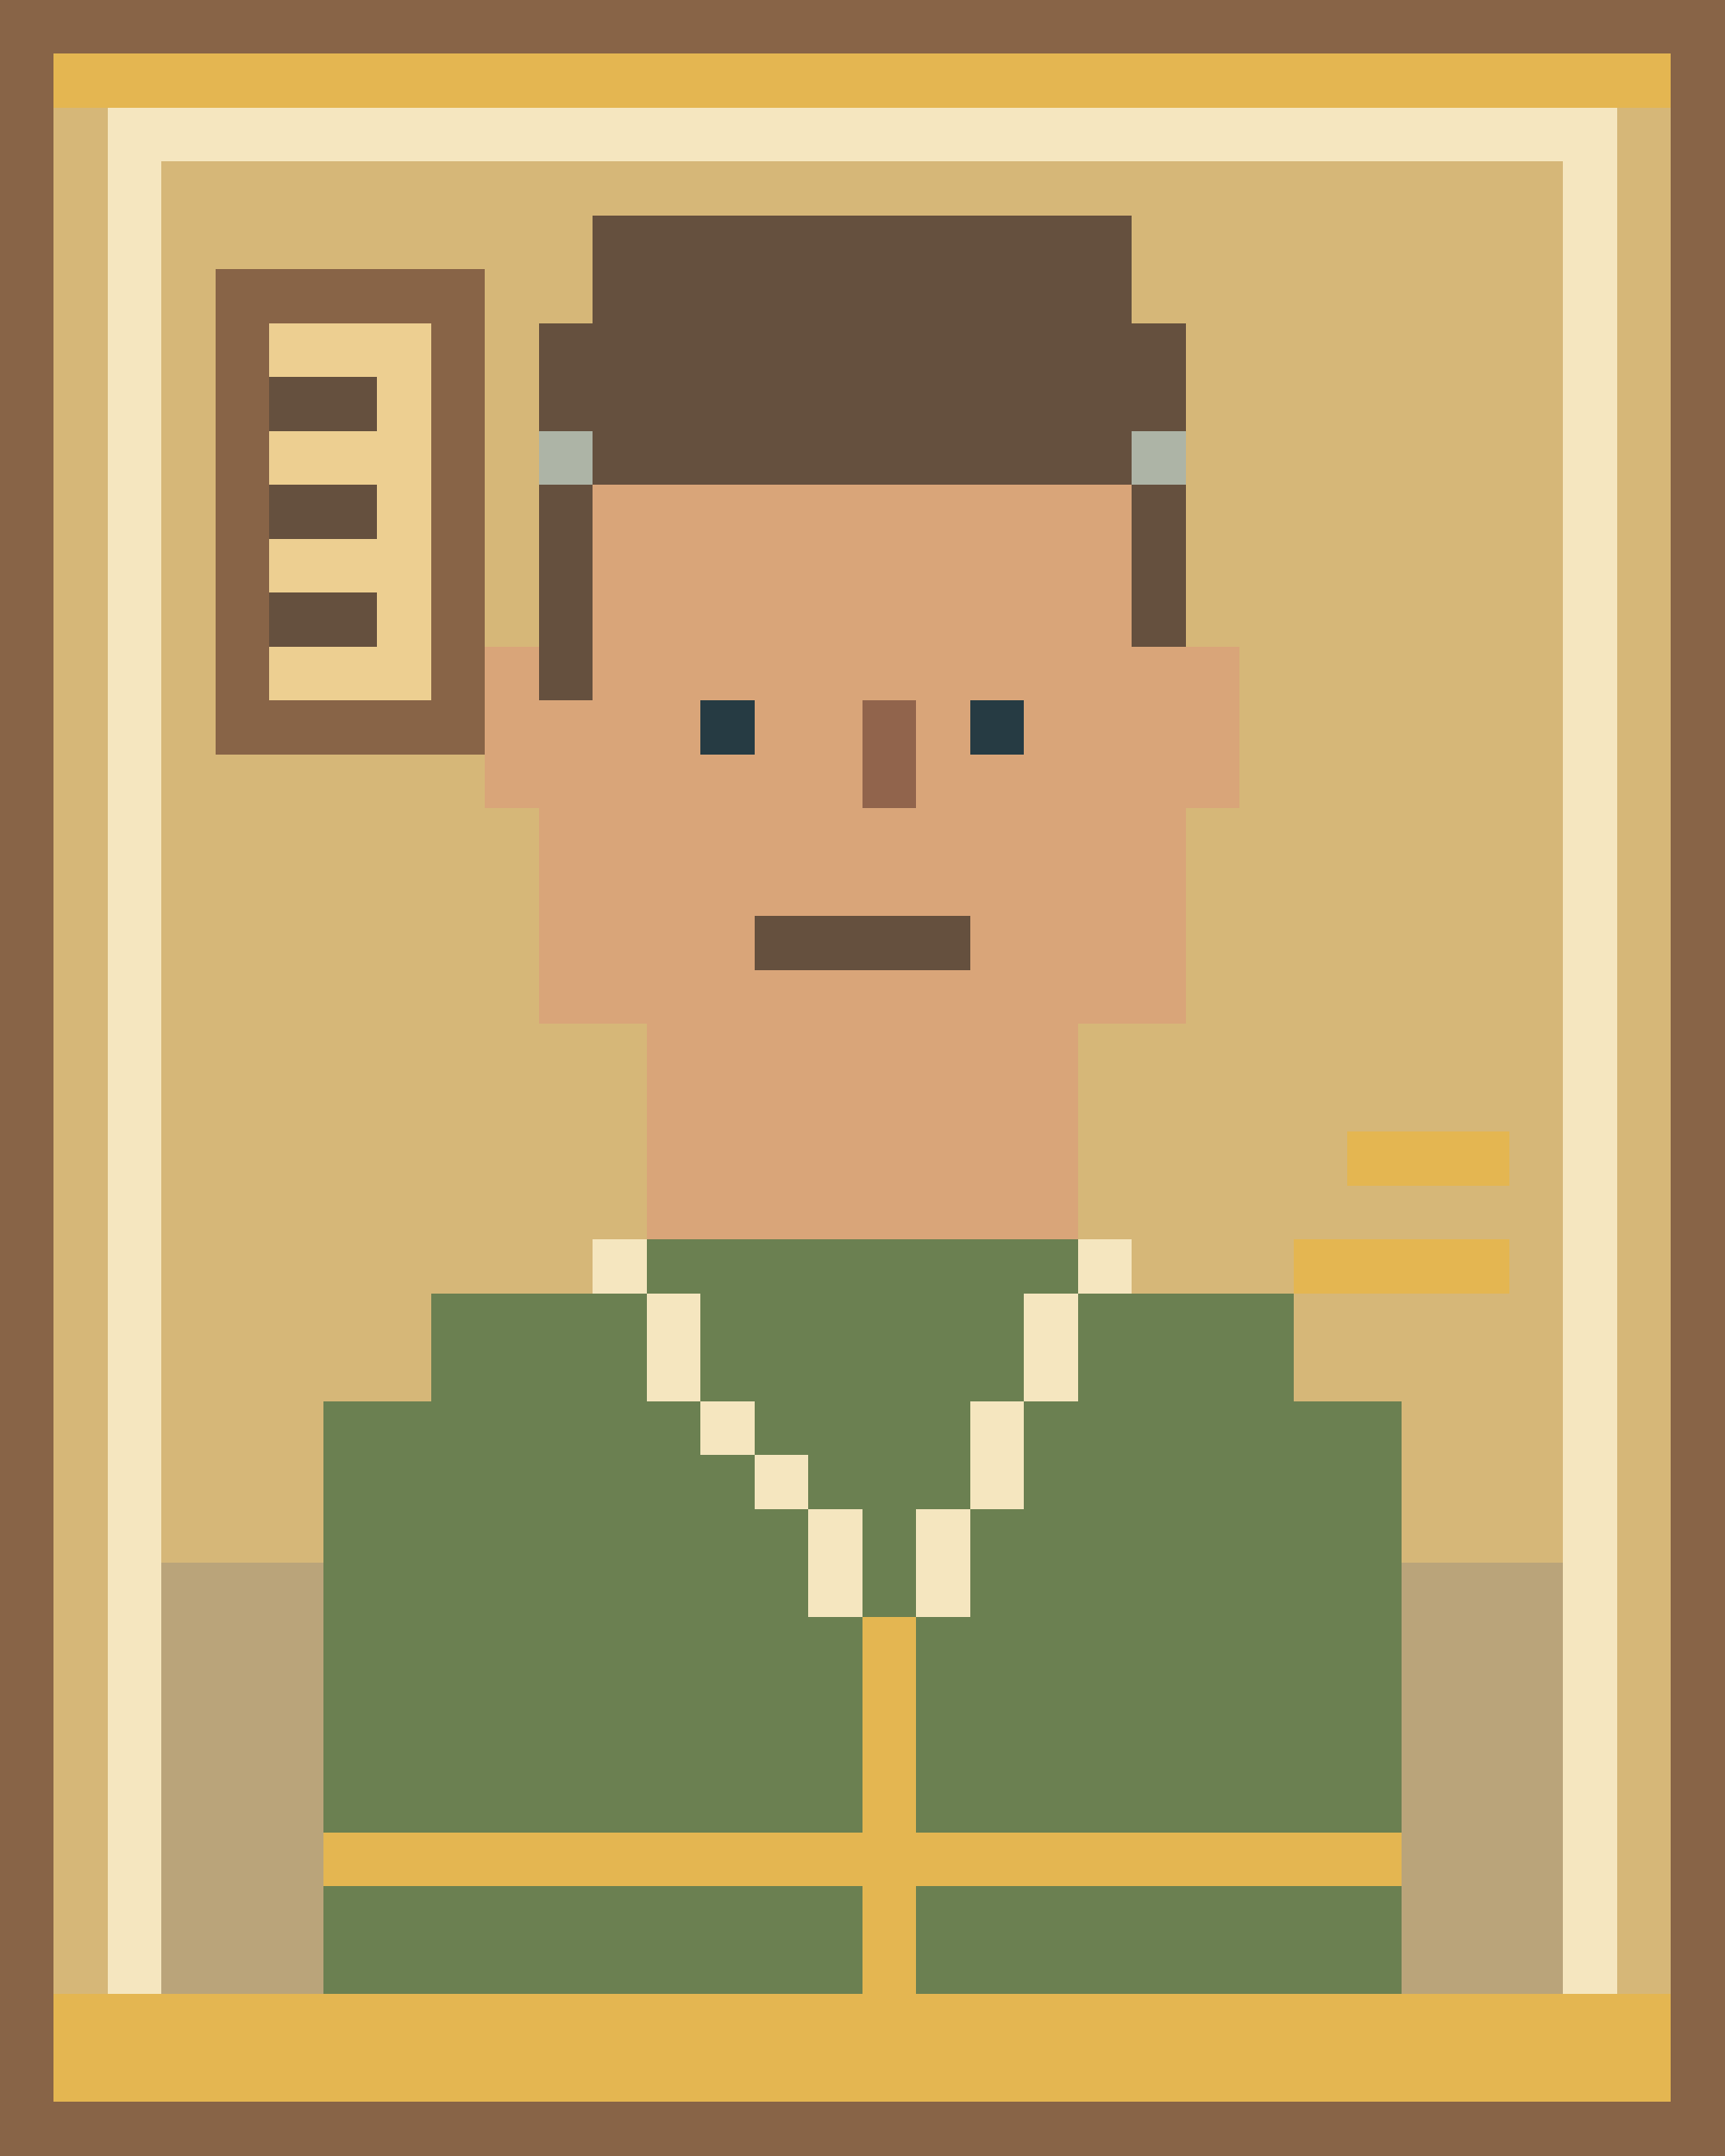
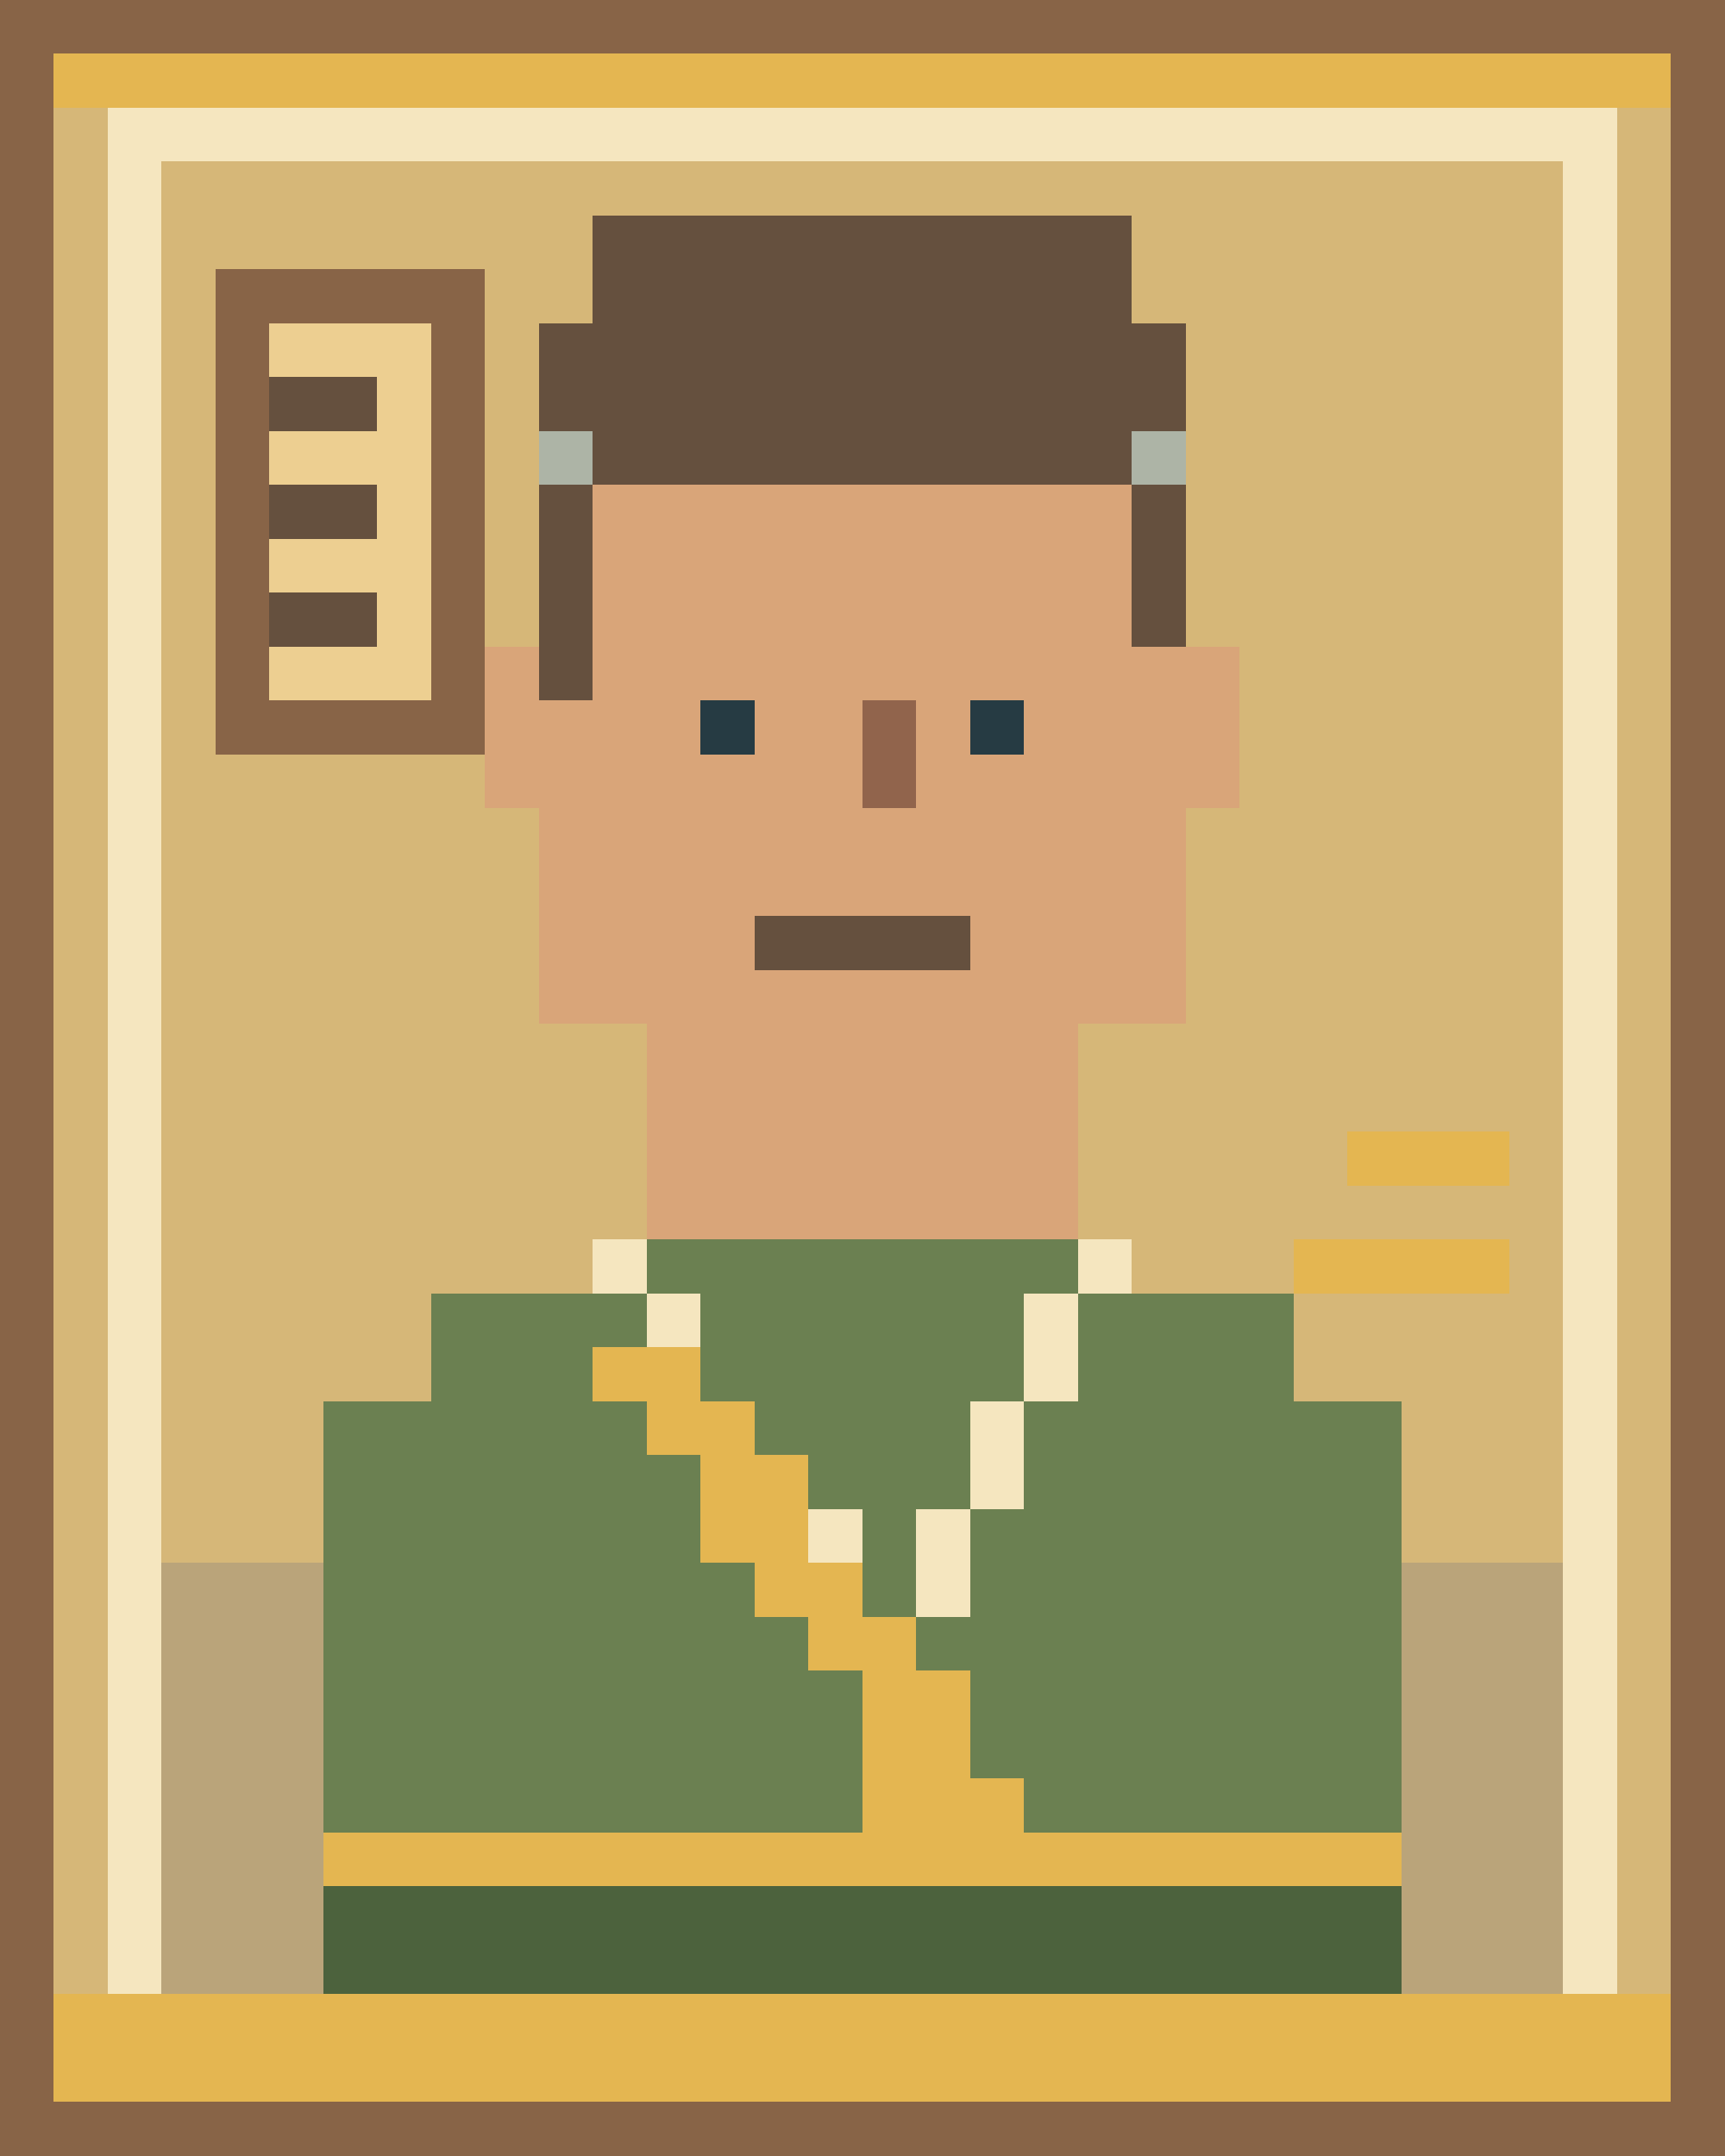
- <svg xmlns="http://www.w3.org/2000/svg" width="32" height="40" viewBox="0 0 32 40" shape-rendering="crispEdges" role="img">
-   <g fill="#263b43">
-     <rect x="13" y="13" width="1" height="1" />
-     <rect x="18" y="13" width="1" height="1" />
+ <svg xmlns="http://www.w3.org/2000/svg" width="32" height="40" viewBox="0 0 32 40" shape-rendering="crispEdges" role="img" data-origin="merchant-household" data-sex="male" data-avatar-variant="1" data-life-stage="middle" data-appearance-key="merchant-household:male:1" data-skin="#d9a579" data-hair="#65503e" data-hair-style="side-part" data-facial-hair="none" data-robe="#6b8051" data-accent="#e4b651">
+   <g fill="#886447">
+     <rect x="0" y="0" width="32" height="1" />
+     <rect x="0" y="1" width="1" height="38" />
+     <rect x="31" y="1" width="1" height="38" />
+     <rect x="4" y="5" width="5" height="1" />
+     <rect x="4" y="6" width="1" height="7" />
+     <rect x="8" y="6" width="1" height="7" />
+     <rect x="4" y="13" width="5" height="1" />
+     <rect x="0" y="39" width="32" height="1" />
  </g>
-   <g fill="#f5e6bf">
-     <rect x="2" y="2" width="28" height="1" />
-     <rect x="2" y="3" width="1" height="34" />
-     <rect x="29" y="3" width="1" height="34" />
-     <rect x="11" y="23" width="1" height="1" />
-     <rect x="20" y="23" width="1" height="1" />
-     <rect x="12" y="24" width="1" height="2" />
-     <rect x="19" y="24" width="1" height="2" />
-     <rect x="13" y="26" width="1" height="1" />
-     <rect x="18" y="26" width="1" height="2" />
-     <rect x="14" y="27" width="1" height="1" />
-     <rect x="15" y="28" width="1" height="2" />
-     <rect x="17" y="28" width="1" height="2" />
+   <g fill="#e4b651">
+     <rect x="1" y="1" width="30" height="1" />
+     <rect x="25" y="21" width="3" height="1" />
+     <rect x="24" y="23" width="4" height="1" />
+     <rect x="11" y="25" width="2" height="1" />
+     <rect x="12" y="26" width="2" height="1" />
+     <rect x="13" y="27" width="2" height="2" />
+     <rect x="14" y="29" width="2" height="1" />
+     <rect x="15" y="30" width="2" height="1" />
+     <rect x="16" y="31" width="2" height="2" />
+     <rect x="16" y="33" width="3" height="1" />
+     <rect x="6" y="34" width="20" height="1" />
+     <rect x="1" y="37" width="30" height="2" />
  </g>
  <g fill="#d6b778">
    <rect x="1" y="2" width="1" height="35" />
    <rect x="30" y="2" width="1" height="35" />
    <rect x="3" y="3" width="26" height="1" />
    <rect x="3" y="4" width="8" height="1" />
    <rect x="21" y="4" width="8" height="2" />
    <rect x="3" y="5" width="1" height="9" />
    <rect x="9" y="5" width="2" height="1" />
    <rect x="9" y="6" width="1" height="6" />
    <rect x="22" y="6" width="7" height="6" />
    <rect x="23" y="12" width="6" height="3" />
    <rect x="3" y="14" width="6" height="1" />
    <rect x="3" y="15" width="7" height="4" />
    <rect x="22" y="15" width="7" height="4" />
    <rect x="3" y="19" width="9" height="4" />
    <rect x="20" y="19" width="9" height="2" />
    <rect x="20" y="21" width="5" height="1" />
    <rect x="28" y="21" width="1" height="1" />
    <rect x="20" y="22" width="9" height="1" />
    <rect x="3" y="23" width="8" height="1" />
    <rect x="21" y="23" width="3" height="1" />
    <rect x="28" y="23" width="1" height="1" />
    <rect x="3" y="24" width="5" height="2" />
    <rect x="24" y="24" width="5" height="2" />
    <rect x="3" y="26" width="3" height="3" />
    <rect x="26" y="26" width="3" height="3" />
  </g>
-   <g fill="#baa47a">
-     <rect x="3" y="29" width="3" height="8" />
-     <rect x="26" y="29" width="3" height="8" />
-   </g>
-   <g fill="#edcf91">
-     <rect x="5" y="6" width="3" height="1" />
-     <rect x="7" y="7" width="1" height="1" />
-     <rect x="5" y="8" width="3" height="1" />
-     <rect x="7" y="9" width="1" height="1" />
-     <rect x="5" y="10" width="3" height="1" />
-     <rect x="7" y="11" width="1" height="1" />
-     <rect x="5" y="12" width="3" height="1" />
-   </g>
-   <g fill="#886447">
-     <rect x="0" y="0" width="32" height="1" />
-     <rect x="0" y="1" width="1" height="38" />
-     <rect x="31" y="1" width="1" height="38" />
-     <rect x="4" y="5" width="5" height="1" />
-     <rect x="4" y="6" width="1" height="7" />
-     <rect x="8" y="6" width="1" height="7" />
-     <rect x="4" y="13" width="5" height="1" />
-     <rect x="0" y="39" width="32" height="1" />
+   <g fill="#f5e6bf">
+     <rect x="2" y="2" width="28" height="1" />
+     <rect x="2" y="3" width="1" height="34" />
+     <rect x="29" y="3" width="1" height="34" />
+     <rect x="11" y="23" width="1" height="1" />
+     <rect x="20" y="23" width="1" height="1" />
+     <rect x="12" y="24" width="1" height="1" />
+     <rect x="19" y="24" width="1" height="2" />
+     <rect x="18" y="26" width="1" height="2" />
+     <rect x="15" y="28" width="1" height="1" />
+     <rect x="17" y="28" width="1" height="2" />
  </g>
  <g fill="#65503e">
    <rect x="11" y="4" width="10" height="2" />
    <rect x="10" y="6" width="12" height="2" />
    <rect x="5" y="7" width="2" height="1" />
    <rect x="11" y="8" width="10" height="1" />
    <rect x="5" y="9" width="2" height="1" />
    <rect x="10" y="9" width="1" height="4" />
    <rect x="21" y="9" width="1" height="3" />
    <rect x="5" y="11" width="2" height="1" />
    <rect x="14" y="17" width="4" height="1" />
  </g>
-   <g fill="#e4b651">
-     <rect x="1" y="1" width="30" height="1" />
-     <rect x="25" y="21" width="3" height="1" />
-     <rect x="24" y="23" width="4" height="1" />
-     <rect x="16" y="30" width="1" height="4" />
-     <rect x="6" y="34" width="20" height="1" />
-     <rect x="16" y="35" width="1" height="2" />
-     <rect x="1" y="37" width="30" height="2" />
+   <g fill="#edcf91">
+     <rect x="5" y="6" width="3" height="1" />
+     <rect x="7" y="7" width="1" height="1" />
+     <rect x="5" y="8" width="3" height="1" />
+     <rect x="7" y="9" width="1" height="1" />
+     <rect x="5" y="10" width="3" height="1" />
+     <rect x="7" y="11" width="1" height="1" />
+     <rect x="5" y="12" width="3" height="1" />
  </g>
-   <g fill="#6b8051">
-     <rect x="12" y="23" width="8" height="1" />
-     <rect x="8" y="24" width="4" height="2" />
-     <rect x="13" y="24" width="6" height="2" />
-     <rect x="20" y="24" width="4" height="2" />
-     <rect x="6" y="26" width="7" height="1" />
-     <rect x="14" y="26" width="4" height="1" />
-     <rect x="19" y="26" width="7" height="2" />
-     <rect x="6" y="27" width="8" height="1" />
-     <rect x="15" y="27" width="3" height="1" />
-     <rect x="6" y="28" width="9" height="2" />
-     <rect x="16" y="28" width="1" height="2" />
-     <rect x="18" y="28" width="8" height="2" />
-     <rect x="6" y="30" width="10" height="4" />
-     <rect x="17" y="30" width="9" height="4" />
-     <rect x="6" y="35" width="10" height="2" />
-     <rect x="17" y="35" width="9" height="2" />
+   <g fill="#adb4a6">
+     <rect x="10" y="8" width="1" height="1" />
+     <rect x="21" y="8" width="1" height="1" />
  </g>
  <g fill="#d9a579">
    <rect x="11" y="9" width="10" height="3" />
    <rect x="9" y="12" width="1" height="1" />
    <rect x="11" y="12" width="12" height="1" />
    <rect x="9" y="13" width="4" height="1" />
    <rect x="14" y="13" width="2" height="1" />
    <rect x="17" y="13" width="1" height="1" />
    <rect x="19" y="13" width="4" height="1" />
    <rect x="9" y="14" width="7" height="1" />
    <rect x="17" y="14" width="6" height="1" />
    <rect x="10" y="15" width="12" height="2" />
    <rect x="10" y="17" width="4" height="1" />
    <rect x="18" y="17" width="4" height="1" />
    <rect x="10" y="18" width="12" height="1" />
    <rect x="12" y="19" width="8" height="4" />
  </g>
+   <g fill="#263b43">
+     <rect x="13" y="13" width="1" height="1" />
+     <rect x="18" y="13" width="1" height="1" />
+   </g>
  <g fill="#91644c">
    <rect x="16" y="13" width="1" height="2" />
  </g>
-   <g fill="#adb4a6">
-     <rect x="10" y="8" width="1" height="1" />
-     <rect x="21" y="8" width="1" height="1" />
+   <g fill="#6b8051">
+     <rect x="12" y="23" width="8" height="1" />
+     <rect x="8" y="24" width="4" height="1" />
+     <rect x="13" y="24" width="6" height="2" />
+     <rect x="20" y="24" width="4" height="2" />
+     <rect x="8" y="25" width="3" height="1" />
+     <rect x="6" y="26" width="6" height="1" />
+     <rect x="14" y="26" width="4" height="1" />
+     <rect x="19" y="26" width="7" height="2" />
+     <rect x="6" y="27" width="7" height="2" />
+     <rect x="15" y="27" width="3" height="1" />
+     <rect x="16" y="28" width="1" height="2" />
+     <rect x="18" y="28" width="8" height="2" />
+     <rect x="6" y="29" width="8" height="1" />
+     <rect x="6" y="30" width="9" height="1" />
+     <rect x="17" y="30" width="9" height="1" />
+     <rect x="6" y="31" width="10" height="3" />
+     <rect x="18" y="31" width="8" height="2" />
+     <rect x="19" y="33" width="7" height="1" />
+   </g>
+   <g fill="#baa47a">
+     <rect x="3" y="29" width="3" height="8" />
+     <rect x="26" y="29" width="3" height="8" />
+   </g>
+   <g fill="#4c623d">
+     <rect x="6" y="35" width="20" height="2" />
  </g>
</svg>
